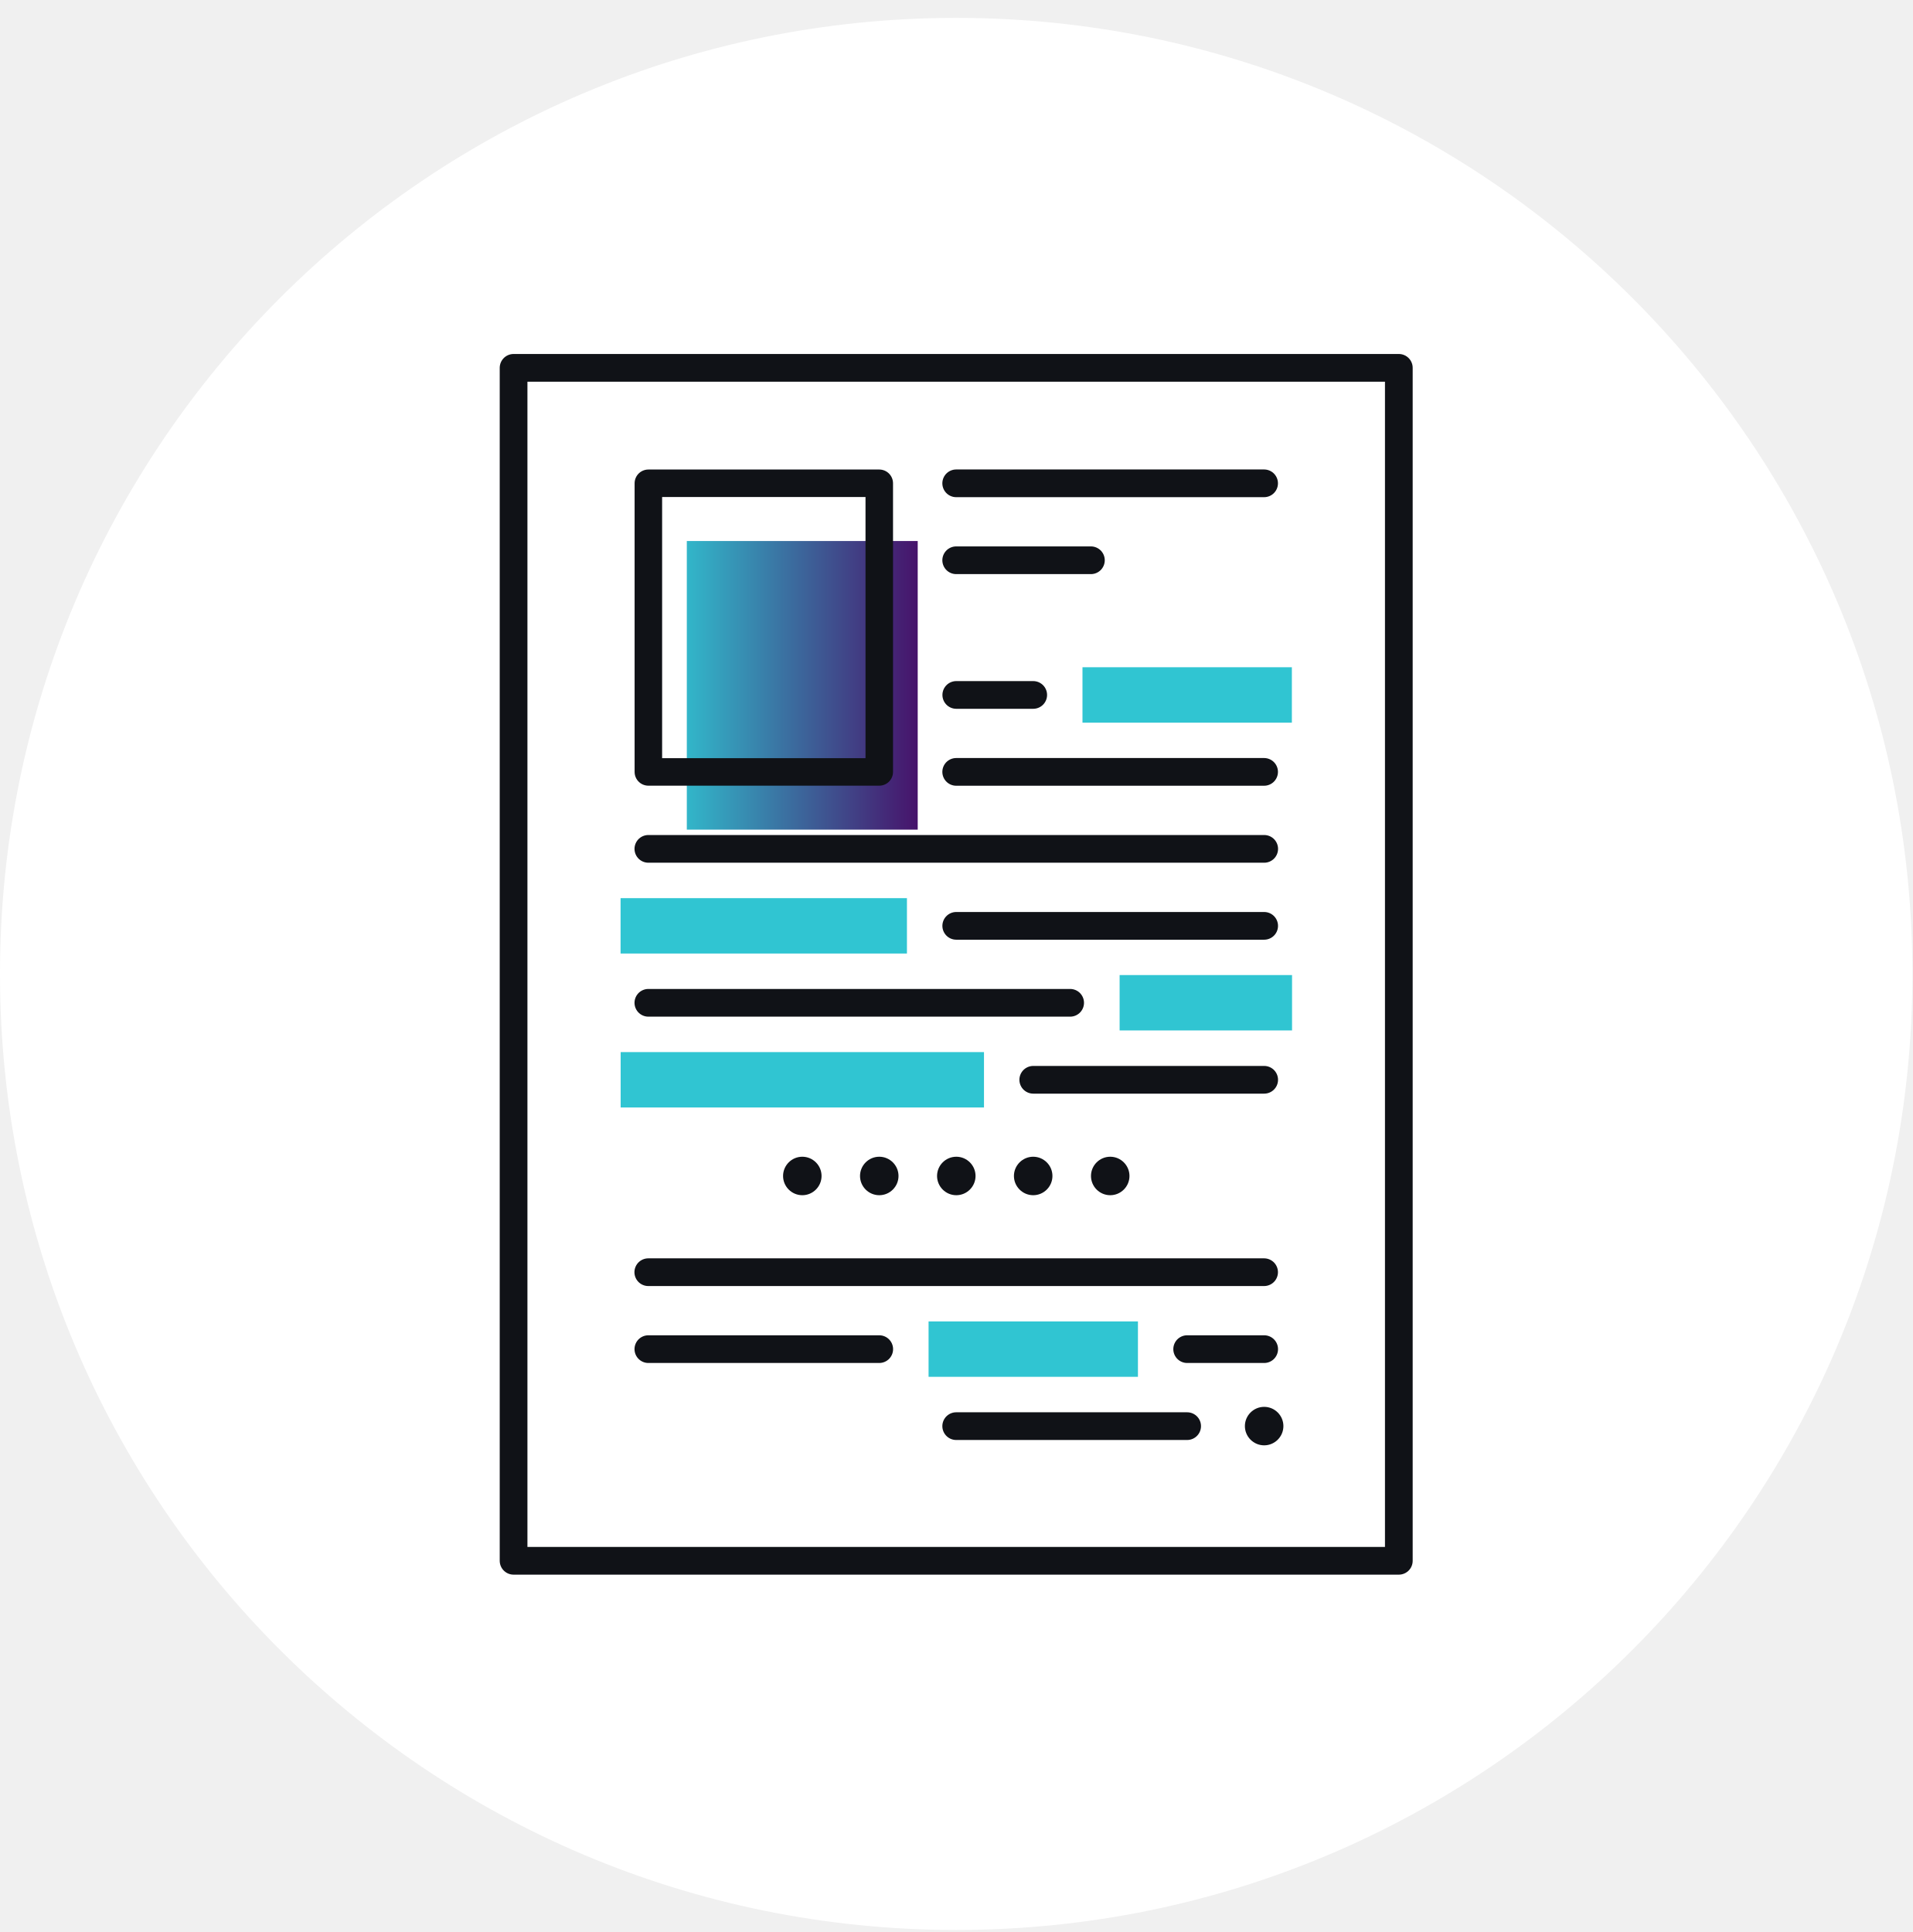
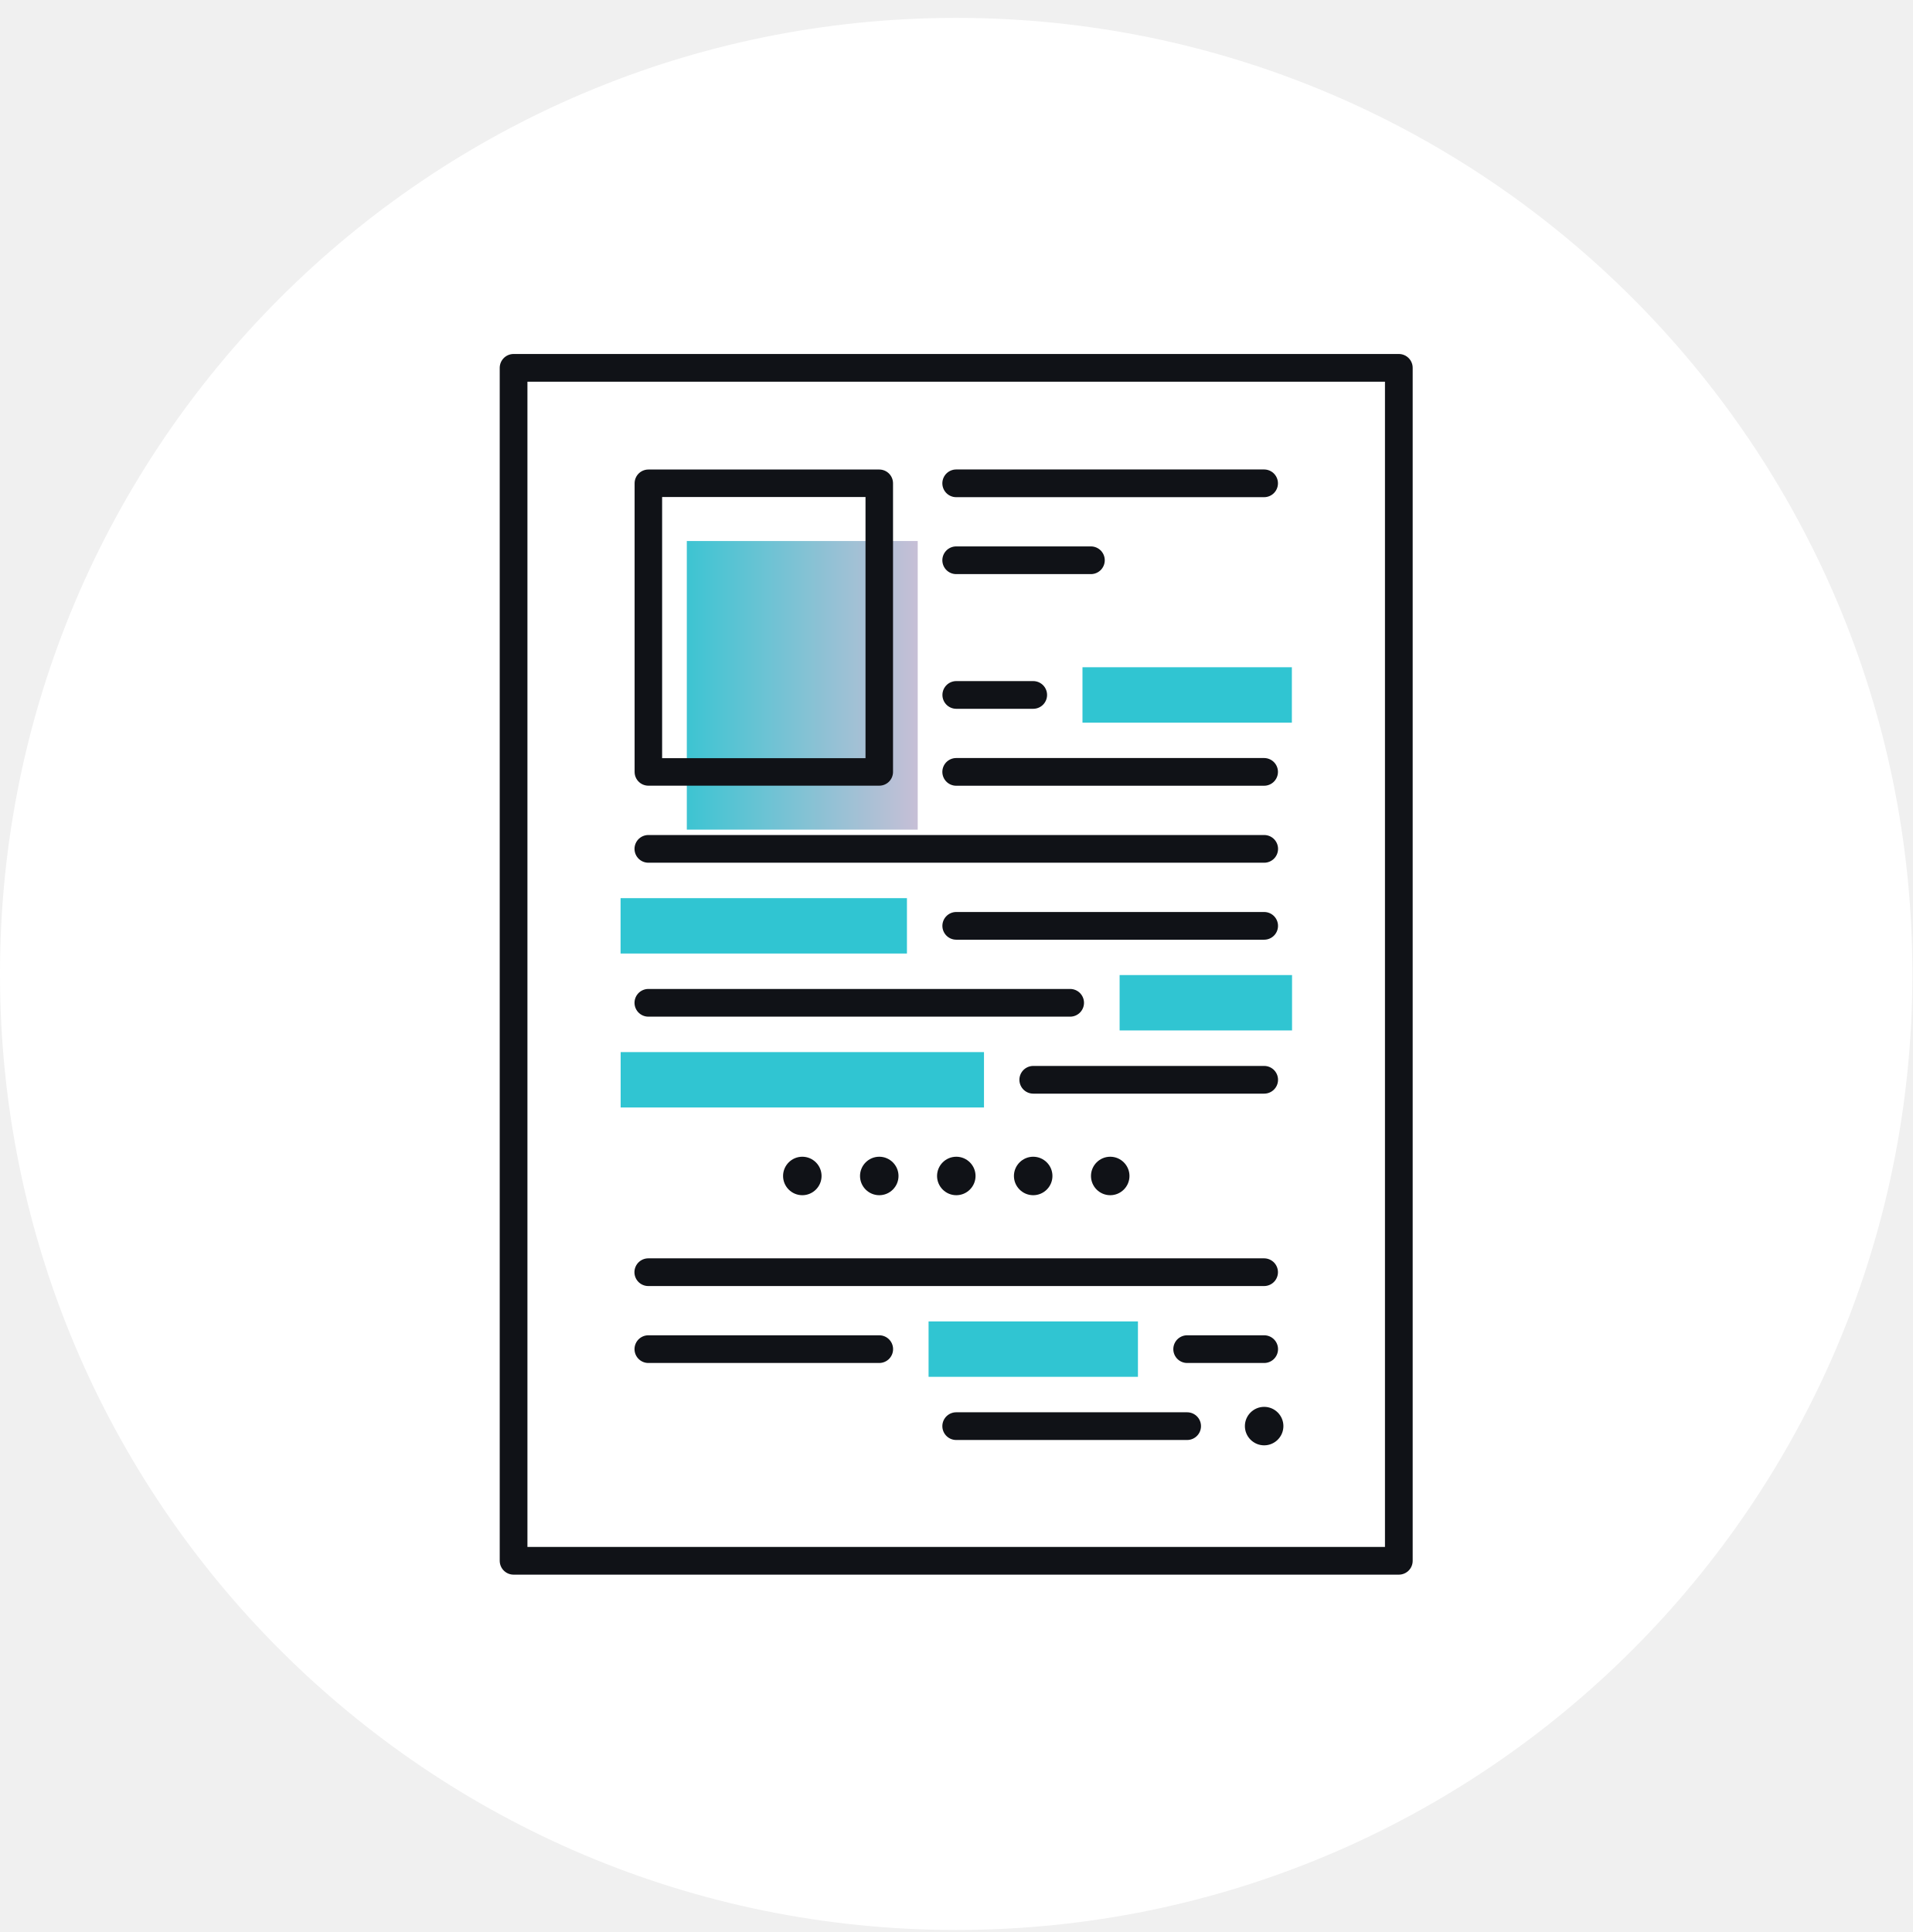
<svg xmlns="http://www.w3.org/2000/svg" width="96" height="97" viewBox="0 0 96 97" fill="none">
  <path fill-rule="evenodd" clip-rule="evenodd" d="M48 0.898C74.51 0.898 96 22.388 96 48.898C96 75.408 74.51 96.898 48 96.898C21.49 96.898 0 75.408 0 48.898C0 22.388 21.49 0.898 48 0.898Z" fill="#FFFFFF" />
  <mask id="mask0_3_42867" style="mask-type:luminance" maskUnits="userSpaceOnUse" x="34" y="27" width="13" height="15">
    <path fill-rule="evenodd" clip-rule="evenodd" d="M34.477 27.163H46.068V41.654H34.477V27.163Z" fill="white" />
  </mask>
  <g mask="url(#mask0_3_42867)">
    <rect x="33.41" y="26.867" width="12.881" height="16.101" fill="url(#paint0_linear_3_42867)" />
  </g>
  <path d="M25.781 78.363H70.219V18.468H25.781V78.363Z" stroke="#101217" stroke-width="1.391" stroke-linecap="round" stroke-linejoin="round" />
  <path d="M48 24.266H63.456" stroke="#101217" stroke-width="1.391" stroke-linecap="round" stroke-linejoin="round" />
  <path d="M48 28.129H54.762" stroke="#101217" stroke-width="1.391" stroke-linecap="round" stroke-linejoin="round" />
  <path d="M48.004 34.891H51.866M55.731 34.891H63.459" stroke="#101217" stroke-width="1.391" stroke-linecap="round" stroke-linejoin="round" />
  <path d="M48 38.754H63.456" stroke="#101217" stroke-width="1.391" stroke-linecap="round" stroke-linejoin="round" />
  <path d="M32.547 42.619H63.461" stroke="#101217" stroke-width="1.391" stroke-linecap="round" stroke-linejoin="round" />
  <path d="M32.543 46.484H44.135M48.002 46.484H63.459" stroke="#101217" stroke-width="1.391" stroke-linecap="round" stroke-linejoin="round" />
  <path d="M32.547 50.348H53.72M57.585 50.348H63.46" stroke="#101217" stroke-width="1.391" stroke-linecap="round" stroke-linejoin="round" />
  <path d="M32.547 54.213H48.003M51.868 54.213H63.46" stroke="#101217" stroke-width="1.391" stroke-linecap="round" stroke-linejoin="round" />
  <path d="M32.543 63.873H63.456" stroke="#101217" stroke-width="1.391" stroke-linecap="round" stroke-linejoin="round" />
  <path d="M32.547 67.736H44.136M48.003 67.736H55.731M59.594 67.736H63.46" stroke="#101217" stroke-width="1.391" stroke-linecap="round" stroke-linejoin="round" />
  <path d="M48 71.602H59.593" stroke="#101217" stroke-width="1.391" stroke-linecap="round" stroke-linejoin="round" />
  <path d="M32.547 24.264H44.138V38.756H32.547V24.264Z" stroke="#101217" stroke-width="1.381" stroke-linecap="round" stroke-linejoin="round" />
  <path d="M48.971 59.042C48.971 58.51 48.537 58.076 48.005 58.076C47.473 58.076 47.039 58.51 47.039 59.042C47.039 59.574 47.473 60.008 48.005 60.008C48.537 60.008 48.971 59.574 48.971 59.042Z" fill="#101217" />
  <path d="M45.104 59.042C45.104 58.51 44.67 58.076 44.138 58.076C43.606 58.076 43.172 58.51 43.172 59.042C43.172 59.574 43.606 60.008 44.138 60.008C44.67 60.008 45.104 59.574 45.104 59.042Z" fill="#101217" />
  <path d="M52.831 59.042C52.831 58.51 52.397 58.076 51.865 58.076C51.333 58.076 50.898 58.51 50.898 59.042C50.898 59.574 51.333 60.008 51.865 60.008C52.397 60.008 52.831 59.574 52.831 59.042Z" fill="#101217" />
  <path d="M64.425 71.6C64.425 71.068 63.991 70.634 63.459 70.634C62.926 70.634 62.492 71.068 62.492 71.6C62.492 72.132 62.926 72.566 63.459 72.566C63.991 72.566 64.425 72.132 64.425 71.6Z" fill="#101217" />
  <path d="M56.698 59.042C56.698 58.51 56.264 58.076 55.732 58.076C55.2 58.076 54.766 58.51 54.766 59.042C54.766 59.574 55.2 60.008 55.732 60.008C56.264 60.008 56.698 59.574 56.698 59.042Z" fill="#101217" />
  <path d="M41.241 59.042C41.241 58.51 40.807 58.076 40.275 58.076C39.743 58.076 39.309 58.51 39.309 59.042C39.309 59.574 39.743 60.008 40.275 60.008C40.807 60.008 41.241 59.574 41.241 59.042Z" fill="#101217" />
  <path d="M55.73 34.891H63.459" stroke="#30C5D2" stroke-width="2.782" stroke-linecap="square" stroke-linejoin="round" />
  <path d="M32.543 46.484H44.136" stroke="#30C5D2" stroke-width="2.782" stroke-linecap="square" stroke-linejoin="round" />
  <path d="M57.594 50.346H63.468" stroke="#30C5D2" stroke-width="2.782" stroke-linecap="square" stroke-linejoin="round" />
  <path d="M32.547 54.213H48.004" stroke="#30C5D2" stroke-width="2.782" stroke-linecap="square" stroke-linejoin="round" />
  <path d="M48.004 67.736H55.732" stroke="#30C5D2" stroke-width="2.782" stroke-linecap="square" stroke-linejoin="round" />
  <defs>
    <linearGradient id="paint0_linear_3_42867" x1="33.41" y1="34.918" x2="46.291" y2="34.918" gradientUnits="userSpaceOnUse">
      <stop stop-color="#30C5D2" />
-       <stop offset="1" stop-color="#471069" />
+       <stop offset="1" stop-color="#C9BFD6" />
    </linearGradient>
  </defs>
</svg>
